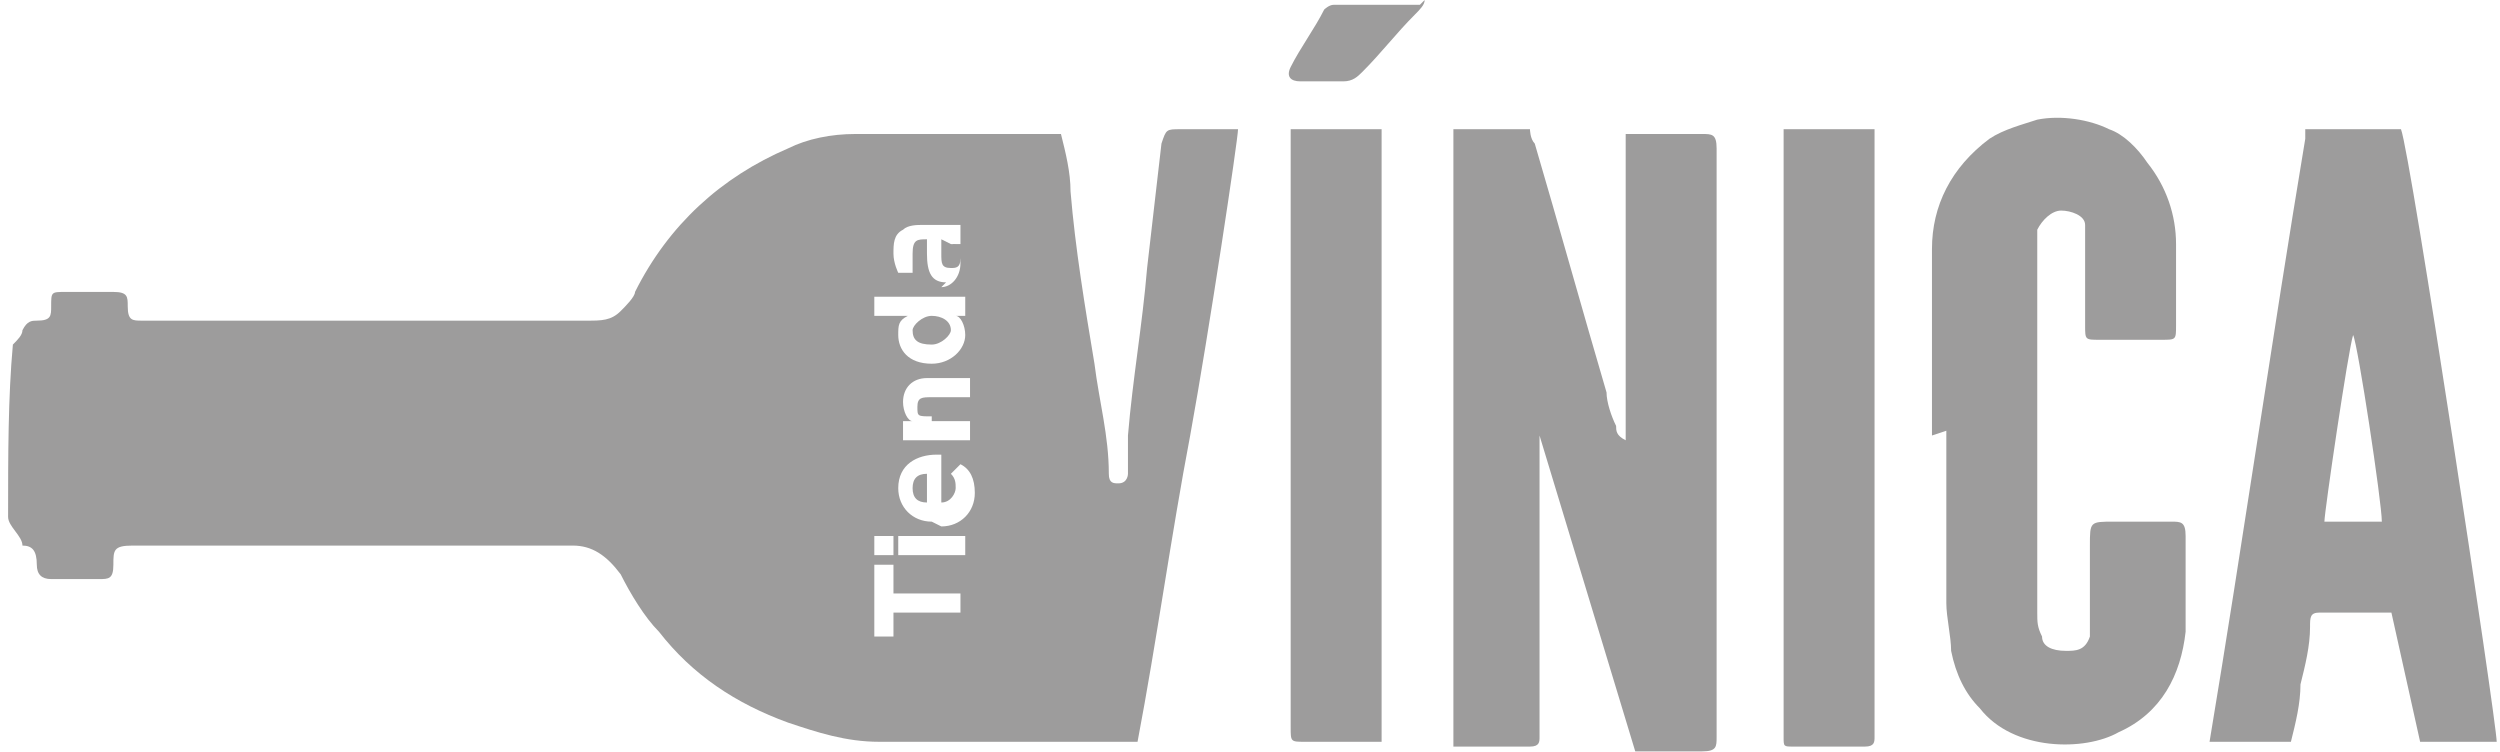
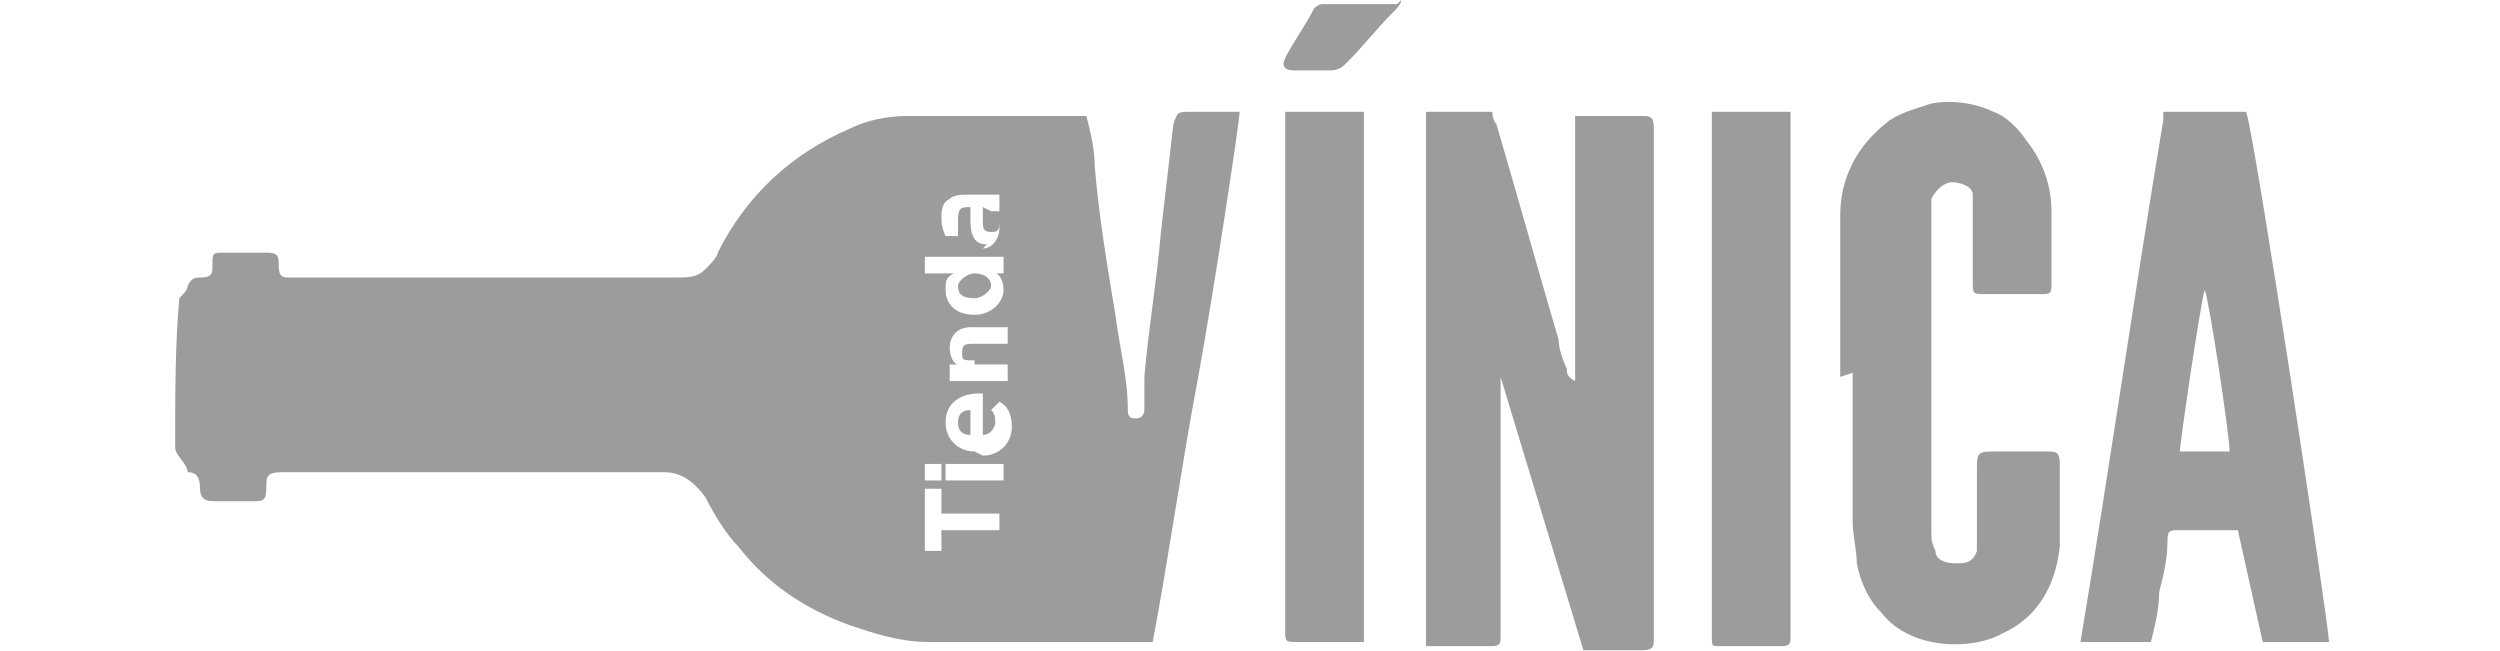
- <svg xmlns="http://www.w3.org/2000/svg" id="uuid-a154fe5f-1ff6-4fda-a539-797d03eaf9c1" data-name="Layer 2" width="18.3mm" height="5.5mm" viewBox="0 0 51.9 15.7">
+ <svg xmlns="http://www.w3.org/2000/svg" id="uuid-a154fe5f-1ff6-4fda-a539-797d03eaf9c1" data-name="Layer 2" width="17.3mm" height="4.5mm" viewBox="0 0 51.9 15.7">
  <defs>
    <style>
      .uuid-f5fa25a4-0678-4949-8b39-a2c29cae37d2 {
        fill: #9d9c9c;
      }
    </style>
  </defs>
  <g id="uuid-43b0ba36-a094-4e85-a161-abe9c11a3068" data-name="Layer 1">
    <g>
      <path class="uuid-f5fa25a4-0678-4949-8b39-a2c29cae37d2" d="M30.2,15.5V2.7c.2,0,1.2,0,1.6,0,0,0,0,.2,.1,.3,.5,1.7,1,3.5,1.5,5.2,0,.2,.1,.5,.2,.7,0,.1,0,.2,.2,.3,0-.2,0-.3,0-.4,0-1.8,0-3.7,0-5.5,0-.2,0-.3,0-.5,0,0,.1,0,.2,0,.5,0,.9,0,1.4,0,.2,0,.3,0,.3,.3,0,0,0,.1,0,.2,0,4,0,7.9,0,11.9,0,0,0,.1,0,.2,0,.2,0,.3-.3,.3-.4,0-.9,0-1.4,0l-2-6.6h0c0,0,0,.2,0,.2,0,.1,0,.3,0,.4,0,1.8,0,3.6,0,5.4,0,.1,0,.2,0,.3,0,.1,0,.2-.2,.2-.5,0-1.1,0-1.6,0Z" />
      <path class="uuid-f5fa25a4-0678-4949-8b39-a2c29cae37d2" d="M47.9,2.7h2.1c.2,.5,2,12.4,2,12.8h-1.6l-.6-2.7c-.5,0-1,0-1.5,0-.2,0-.2,.1-.2,.3,0,.4-.1,.8-.2,1.2,0,.4-.1,.8-.2,1.2h-1.7s0,0,0,0c0,0,0,0,0,0,.7-4.2,1.3-8.4,2-12.6,0,0,0,0,0-.2Zm1.7,8.2c0-.4-.5-3.7-.6-3.9-.1,.3-.6,3.7-.6,3.9h1.2Z" />
      <path class="uuid-f5fa25a4-0678-4949-8b39-a2c29cae37d2" d="M40.2,9.1c0-1.3,0-2.6,0-3.9,0-.9,.4-1.7,1.2-2.3,.3-.2,.7-.3,1-.4,.5-.1,1.1,0,1.5,.2,.3,.1,.6,.4,.8,.7,.4,.5,.6,1.1,.6,1.7,0,.6,0,1.2,0,1.7,0,.3,0,.3-.3,.3-.4,0-.9,0-1.3,0-.3,0-.3,0-.3-.3,0-.5,0-1,0-1.6,0-.2,0-.3,0-.5,0-.2-.3-.3-.5-.3-.2,0-.4,.2-.5,.4,0,.1,0,.3,0,.4,0,2.5,0,5.1,0,7.6,0,.2,0,.3,.1,.5,0,.2,.2,.3,.5,.3,.2,0,.4,0,.5-.3,0-.1,0-.3,0-.4,0-.5,0-1,0-1.5,0-.5,0-.5,.5-.5,.4,0,.8,0,1.2,0,.2,0,.3,0,.3,.3,0,.7,0,1.4,0,2-.1,.9-.5,1.7-1.4,2.1-.7,.4-2.2,.4-2.9-.5-.3-.3-.5-.7-.6-1.2,0-.3-.1-.7-.1-1,0-1.2,0-2.4,0-3.6Z" />
      <path class="uuid-f5fa25a4-0678-4949-8b39-a2c29cae37d2" d="M37.1,2.7h1.9c0,.1,0,.2,0,.4,0,4,0,8,0,12.1,0,0,0,.1,0,.2,0,.1,0,.2-.2,.2-.5,0-1,0-1.5,0-.2,0-.2,0-.2-.2,0,0,0-.1,0-.2,0-4,0-7.9,0-11.9,0-.1,0-.3,0-.4Z" />
      <path class="uuid-f5fa25a4-0678-4949-8b39-a2c29cae37d2" d="M28.7,15.5c-.3,0-.6,0-.9,0-.2,0-.4,0-.7,0-.3,0-.3,0-.3-.3,0,0,0-.1,0-.2,0-3.9,0-7.9,0-11.8,0-.2,0-.3,0-.5h1.9c0,.2,0,12.4,0,12.8Z" />
      <path class="uuid-f5fa25a4-0678-4949-8b39-a2c29cae37d2" d="M29.6,0c0,.1-.1,.2-.2,.3-.4,.4-.7,.8-1.1,1.2-.1,.1-.2,.2-.4,.2-.3,0-.6,0-.9,0-.2,0-.3-.1-.2-.3,.2-.4,.5-.8,.7-1.2,0,0,.1-.1,.2-.1,.6,0,1.1,0,1.8,0Z" />
      <g>
        <path class="uuid-f5fa25a4-0678-4949-8b39-a2c29cae37d2" d="M19.5,5h0c0,0,0,.2,0,.3,0,.2,0,.3,.2,.3h0c.1,0,.2,0,.2-.2,0-.2,0-.3-.2-.3Z" />
        <path class="uuid-f5fa25a4-0678-4949-8b39-a2c29cae37d2" d="M19.3,6.6h0c-.2,0-.4,.2-.4,.3,0,.2,.1,.3,.4,.3h0c.2,0,.4-.2,.4-.3,0-.2-.2-.3-.4-.3Z" />
        <path class="uuid-f5fa25a4-0678-4949-8b39-a2c29cae37d2" d="M18.9,10.2c0,.2,.1,.3,.3,.3v-.6c-.2,0-.3,.1-.3,.3Z" />
        <path class="uuid-f5fa25a4-0678-4949-8b39-a2c29cae37d2" d="M25.9,2.7c-.5,0-.9,0-1.4,0-.3,0-.3,0-.4,.3-.1,.9-.2,1.7-.3,2.6-.1,1.2-.3,2.3-.4,3.5,0,.3,0,.5,0,.8,0,0,0,.2-.2,.2-.1,0-.2,0-.2-.2,0,0,0,0,0,0,0-.8-.2-1.5-.3-2.3-.2-1.2-.4-2.4-.5-3.6,0-.4-.1-.8-.2-1.2-.2,0-.3,0-.4,0-1.3,0-2.6,0-3.9,0-.5,0-1,.1-1.4,.3-1.4,.6-2.5,1.6-3.2,3,0,.1-.2,.3-.3,.4-.2,.2-.4,.2-.7,.2-3,0-6.1,0-9.1,0,0,0-.1,0-.2,0-.2,0-.3,0-.3-.3,0-.2,0-.3-.3-.3-.3,0-.6,0-1,0-.3,0-.3,0-.3,.3,0,.2,0,.3-.3,.3-.1,0-.2,0-.3,.2,0,.1-.1,.2-.2,.3C0,8.3,0,9.5,0,10.8c0,.2,.3,.4,.3,.6,0,0,0,0,0,0,.2,0,.3,.1,.3,.4,0,.2,.1,.3,.3,.3,.3,0,.7,0,1,0,.2,0,.3,0,.3-.3,0-.3,0-.4,.4-.4,3.1,0,6.2,0,9.2,0,.4,0,.7,.2,1,.6,.2,.4,.5,.9,.8,1.2,.7,.9,1.6,1.5,2.7,1.9,.6,.2,1.2,.4,1.9,.4,1.7,0,3.4,0,5.1,0,0,0,.2,0,.3,0,.4-2.1,.7-4.3,1.1-6.4,.4-2.2,1-6.2,1-6.4Zm-7.8,8.5h.4v.4h-.4v-.4Zm1.9,1.6h-1.5v.5h-.4v-1.5h.4v.6h1.4v.4Zm0-1.2h-1.4v-.4h1.4v.4Zm-.7-.7h0c-.4,0-.7-.3-.7-.7,0-.5,.4-.7,.8-.7,0,0,0,0,.1,0v1c.2,0,.3-.2,.3-.3,0-.1,0-.2-.1-.3l.2-.2c.2,.1,.3,.3,.3,.6,0,.4-.3,.7-.7,.7Zm0-2.1h.8v.4h-1.4v-.4h.2c-.1,0-.2-.2-.2-.4,0-.3,.2-.5,.5-.5h.9v.4h-.8c-.2,0-.3,0-.3,.2,0,.2,0,.2,.3,.2Zm0-1.2h0c-.5,0-.7-.3-.7-.6,0-.2,0-.3,.2-.4h-.7v-.4h1.9v.4h-.2c.1,0,.2,.2,.2,.4,0,.3-.3,.6-.7,.6Zm.3-1.7h0c-.3,0-.4-.2-.4-.6,0-.1,0-.2,0-.3h0c-.2,0-.3,0-.3,.3,0,.2,0,.3,0,.4h-.3c0,0-.1-.2-.1-.4,0-.2,0-.4,.2-.5,.1-.1,.3-.1,.4-.1h.8v.4h-.2c.1,0,.2,.2,.2,.4,0,.3-.2,.5-.4,.5Z" />
      </g>
    </g>
  </g>
</svg>
